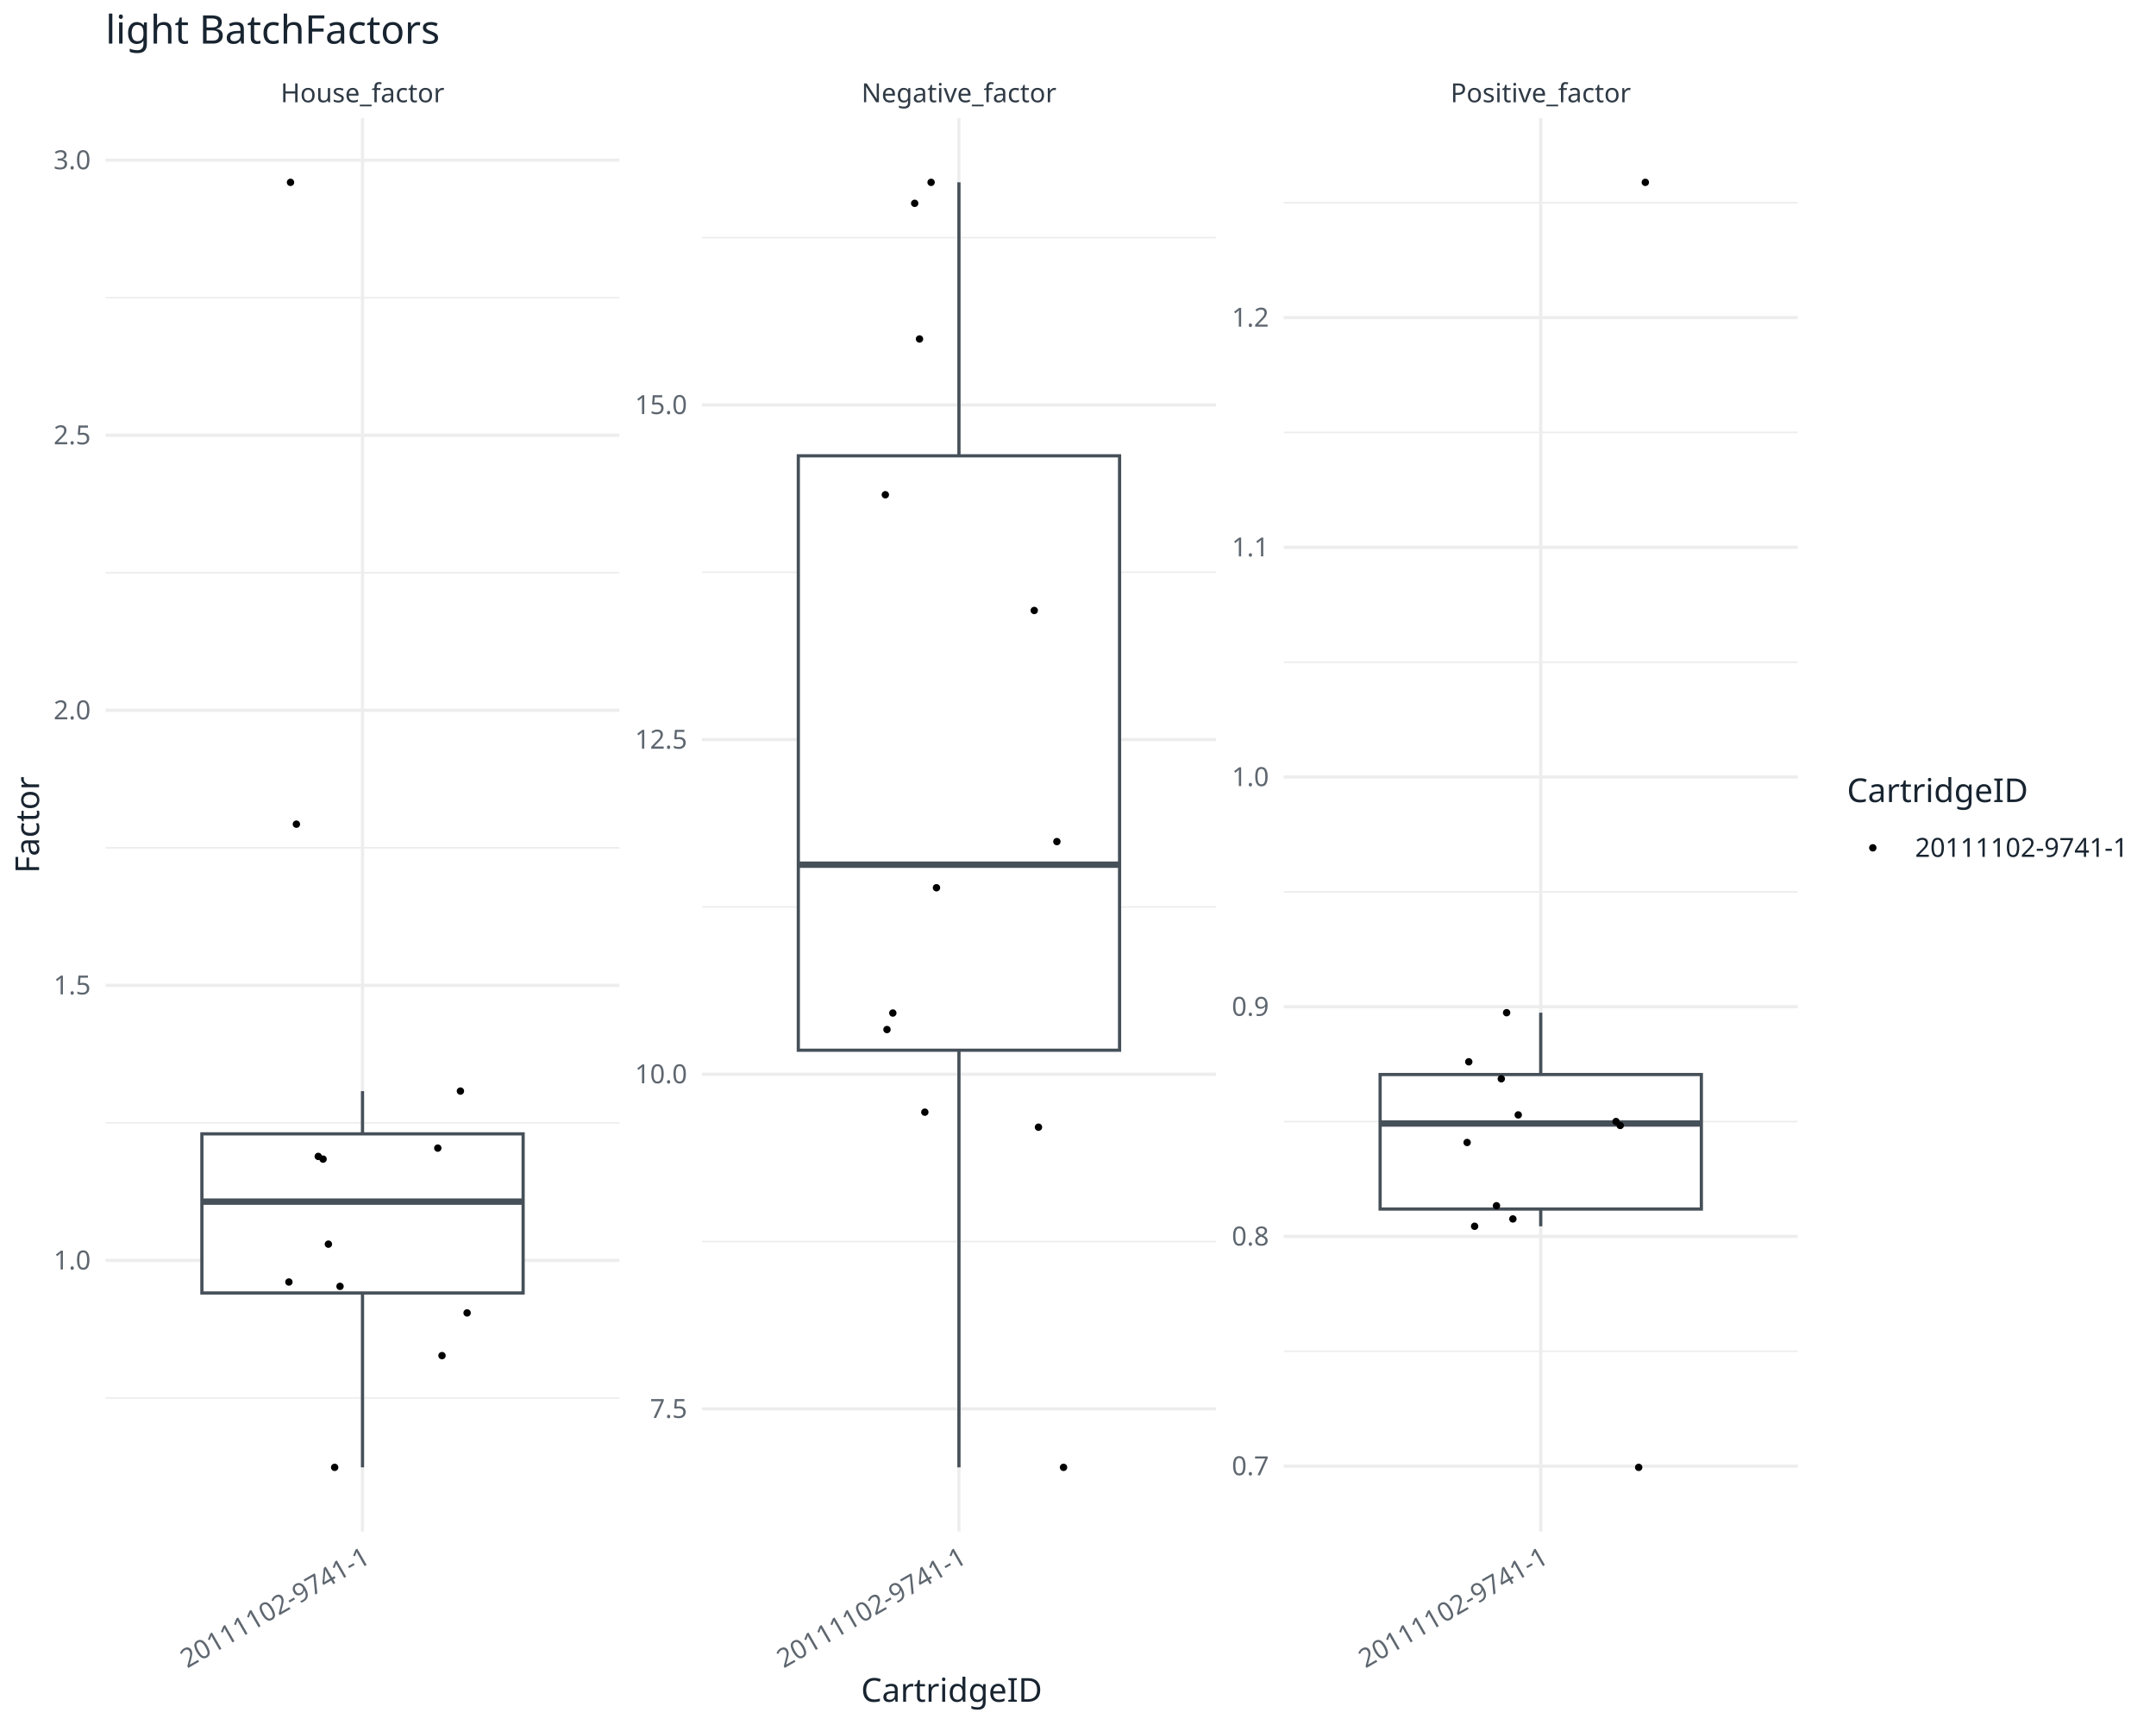
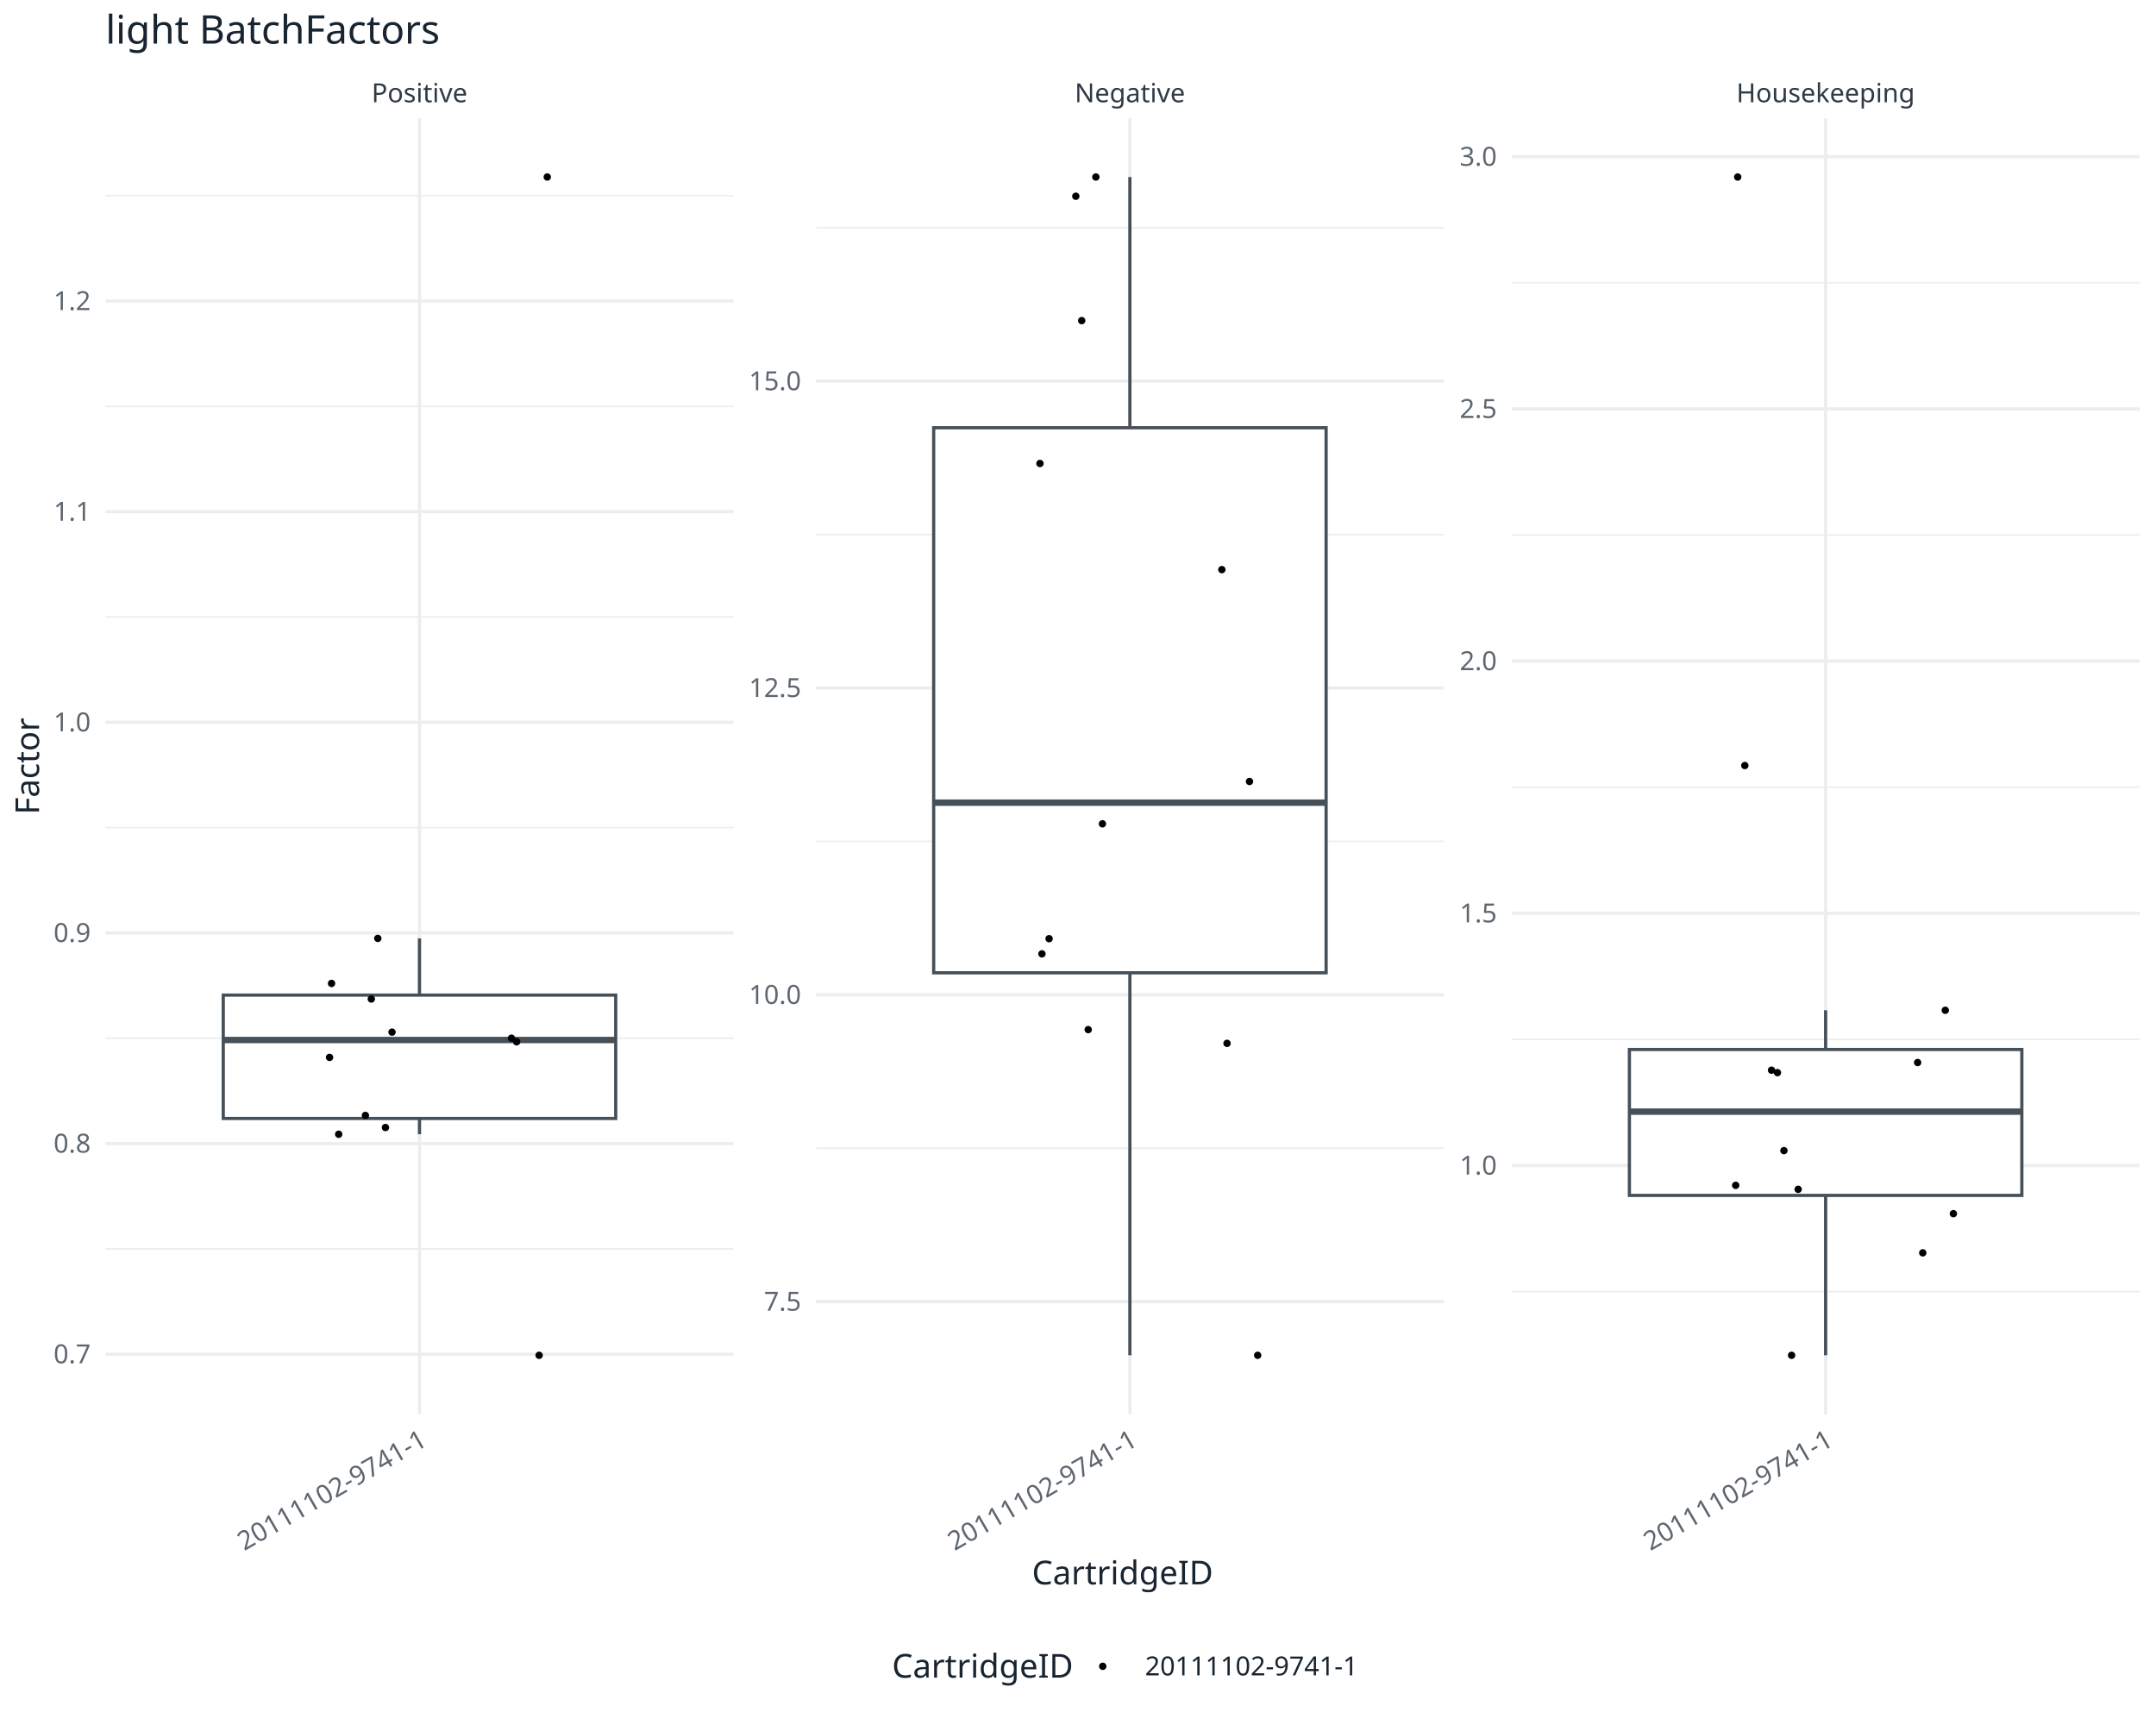
<svg xmlns="http://www.w3.org/2000/svg" class="svglite" data-engine-version="2.0" width="720.00pt" height="576.00pt" viewBox="0 0 720.00 576.00">
  <defs>
    <style type="text/css">
    .svglite line, .svglite polyline, .svglite polygon, .svglite path, .svglite rect, .svglite circle {
      fill: none;
      stroke: #000000;
      stroke-linecap: round;
      stroke-linejoin: round;
      stroke-miterlimit: 10.00;
    }
  </style>
  </defs>
  <rect width="100%" height="100%" style="stroke: none; fill: #FFFFFF;" />
  <defs>
    <clipPath id="cpMC4wMHw3MjAuMDB8MC4wMHw1NzYuMDA=">
      <rect x="0.00" y="0.00" width="720.00" height="576.00" />
    </clipPath>
  </defs>
  <g clip-path="url(#cpMC4wMHw3MjAuMDB8MC4wMHw1NzYuMDA=)">
    <rect x="0" y="0.00" width="720.00" height="576.00" style="stroke-width: 1.07; stroke: none; fill: #FFFFFF;" />
  </g>
  <defs>
-     <clipPath id="cpMzUuMjR8MjA2Ljg4fDM5LjQzfDUxMS40Mg==">
-       <rect x="35.24" y="39.43" width="171.64" height="471.99" />
+     <clipPath id="cpMzUuMjR8MjQ0Ljk0fDM5LjQzfDQ3Mi4yMw==">
+       <rect x="35.24" y="39.43" width="209.70" height="432.79" />
    </clipPath>
  </defs>
-   <g clip-path="url(#cpMzUuMjR8MjA2Ljg4fDM5LjQzfDUxMS40Mg==)">
-     <polyline points="35.24,466.78 206.88,466.78 " style="stroke-width: 0.53; stroke: #EDEDEE; stroke-linecap: butt;" />
-     <polyline points="35.24,374.94 206.88,374.94 " style="stroke-width: 0.53; stroke: #EDEDEE; stroke-linecap: butt;" />
-     <polyline points="35.24,283.09 206.88,283.09 " style="stroke-width: 0.53; stroke: #EDEDEE; stroke-linecap: butt;" />
-     <polyline points="35.24,191.25 206.88,191.25 " style="stroke-width: 0.53; stroke: #EDEDEE; stroke-linecap: butt;" />
-     <polyline points="35.24,99.41 206.88,99.41 " style="stroke-width: 0.53; stroke: #EDEDEE; stroke-linecap: butt;" />
-     <polyline points="35.24,420.86 206.88,420.86 " style="stroke-width: 1.07; stroke: #EDEDEE; stroke-linecap: butt;" />
-     <polyline points="35.24,329.01 206.88,329.01 " style="stroke-width: 1.07; stroke: #EDEDEE; stroke-linecap: butt;" />
-     <polyline points="35.24,237.17 206.88,237.17 " style="stroke-width: 1.07; stroke: #EDEDEE; stroke-linecap: butt;" />
-     <polyline points="35.24,145.33 206.88,145.33 " style="stroke-width: 1.07; stroke: #EDEDEE; stroke-linecap: butt;" />
-     <polyline points="35.24,53.48 206.88,53.48 " style="stroke-width: 1.07; stroke: #EDEDEE; stroke-linecap: butt;" />
-     <polyline points="121.06,511.42 121.06,39.43 " style="stroke-width: 1.07; stroke: #EDEDEE; stroke-linecap: butt;" />
-     <line x1="121.06" y1="378.61" x2="121.06" y2="364.33" style="stroke-width: 1.07; stroke: #465059; stroke-linecap: butt;" />
-     <line x1="121.06" y1="431.74" x2="121.06" y2="489.97" style="stroke-width: 1.07; stroke: #465059; stroke-linecap: butt;" />
-     <polygon points="67.42,378.61 67.42,431.74 174.70,431.74 174.70,378.61 67.42,378.61 " style="stroke-width: 1.07; stroke: #465059; stroke-linecap: butt; stroke-linejoin: miter; fill: #FFFFFF;" />
-     <line x1="67.42" y1="401.24" x2="174.70" y2="401.24" style="stroke-width: 2.13; stroke: #465059; stroke-linecap: butt; stroke-linejoin: miter;" />
-     <circle cx="111.76" cy="489.97" r="0.89" style="stroke-width: 0.71; fill: #000000;" />
-     <circle cx="147.61" cy="452.66" r="0.89" style="stroke-width: 0.71; fill: #000000;" />
-     <circle cx="109.67" cy="415.44" r="0.89" style="stroke-width: 0.71; fill: #000000;" />
-     <circle cx="98.98" cy="275.20" r="0.89" style="stroke-width: 0.71; fill: #000000;" />
-     <circle cx="107.89" cy="387.04" r="0.89" style="stroke-width: 0.71; fill: #000000;" />
-     <circle cx="146.20" cy="383.37" r="0.89" style="stroke-width: 0.71; fill: #000000;" />
-     <circle cx="97.02" cy="60.89" r="0.89" style="stroke-width: 0.71; fill: #000000;" />
-     <circle cx="155.99" cy="438.40" r="0.89" style="stroke-width: 0.71; fill: #000000;" />
-     <circle cx="113.55" cy="429.53" r="0.89" style="stroke-width: 0.71; fill: #000000;" />
-     <circle cx="106.28" cy="386.14" r="0.89" style="stroke-width: 0.71; fill: #000000;" />
-     <circle cx="96.48" cy="428.08" r="0.89" style="stroke-width: 0.71; fill: #000000;" />
-     <circle cx="153.76" cy="364.33" r="0.89" style="stroke-width: 0.71; fill: #000000;" />
+   <g clip-path="url(#cpMzUuMjR8MjQ0Ljk0fDM5LjQzfDQ3Mi4yMw==)">
+     <polyline points="35.24,417.01 244.94,417.01 " style="stroke-width: 0.53; stroke: #EDEDEE; stroke-linecap: butt;" />
+     <polyline points="35.24,346.68 244.94,346.68 " style="stroke-width: 0.53; stroke: #EDEDEE; stroke-linecap: butt;" />
+     <polyline points="35.24,276.35 244.94,276.35 " style="stroke-width: 0.53; stroke: #EDEDEE; stroke-linecap: butt;" />
+     <polyline points="35.24,206.02 244.94,206.02 " style="stroke-width: 0.53; stroke: #EDEDEE; stroke-linecap: butt;" />
+     <polyline points="35.24,135.69 244.94,135.69 " style="stroke-width: 0.53; stroke: #EDEDEE; stroke-linecap: butt;" />
+     <polyline points="35.24,65.35 244.94,65.35 " style="stroke-width: 0.53; stroke: #EDEDEE; stroke-linecap: butt;" />
+     <polyline points="35.24,452.18 244.94,452.18 " style="stroke-width: 1.07; stroke: #EDEDEE; stroke-linecap: butt;" />
+     <polyline points="35.24,381.85 244.94,381.85 " style="stroke-width: 1.07; stroke: #EDEDEE; stroke-linecap: butt;" />
+     <polyline points="35.24,311.52 244.94,311.52 " style="stroke-width: 1.07; stroke: #EDEDEE; stroke-linecap: butt;" />
+     <polyline points="35.24,241.18 244.94,241.18 " style="stroke-width: 1.07; stroke: #EDEDEE; stroke-linecap: butt;" />
+     <polyline points="35.24,170.85 244.94,170.85 " style="stroke-width: 1.07; stroke: #EDEDEE; stroke-linecap: butt;" />
+     <polyline points="35.24,100.52 244.94,100.52 " style="stroke-width: 1.07; stroke: #EDEDEE; stroke-linecap: butt;" />
+     <polyline points="140.09,472.23 140.09,39.43 " style="stroke-width: 1.07; stroke: #EDEDEE; stroke-linecap: butt;" />
+     <line x1="140.09" y1="332.28" x2="140.09" y2="313.34" style="stroke-width: 1.07; stroke: #465059; stroke-linecap: butt;" />
+     <line x1="140.09" y1="373.47" x2="140.09" y2="378.74" style="stroke-width: 1.07; stroke: #465059; stroke-linecap: butt;" />
+     <polygon points="74.56,332.28 74.56,373.47 205.62,373.47 205.62,332.28 74.56,332.28 " style="stroke-width: 1.07; stroke: #465059; stroke-linecap: butt; stroke-linejoin: miter; fill: #FFFFFF;" />
+     <line x1="74.56" y1="347.27" x2="205.62" y2="347.27" style="stroke-width: 2.13; stroke: #465059; stroke-linecap: butt; stroke-linejoin: miter;" />
+     <circle cx="128.72" cy="376.49" r="0.89" style="stroke-width: 0.71; fill: #000000;" />
+     <circle cx="172.53" cy="347.87" r="0.89" style="stroke-width: 0.71; fill: #000000;" />
+     <circle cx="126.17" cy="313.34" r="0.89" style="stroke-width: 0.71; fill: #000000;" />
+     <circle cx="113.11" cy="378.74" r="0.89" style="stroke-width: 0.71; fill: #000000;" />
+     <circle cx="124.00" cy="333.58" r="0.89" style="stroke-width: 0.71; fill: #000000;" />
+     <circle cx="170.81" cy="346.67" r="0.89" style="stroke-width: 0.71; fill: #000000;" />
+     <circle cx="110.72" cy="328.38" r="0.89" style="stroke-width: 0.71; fill: #000000;" />
+     <circle cx="182.76" cy="59.11" r="0.89" style="stroke-width: 0.71; fill: #000000;" />
+     <circle cx="130.92" cy="344.64" r="0.89" style="stroke-width: 0.71; fill: #000000;" />
+     <circle cx="122.03" cy="372.46" r="0.89" style="stroke-width: 0.71; fill: #000000;" />
+     <circle cx="110.06" cy="353.08" r="0.89" style="stroke-width: 0.71; fill: #000000;" />
+     <circle cx="180.04" cy="452.55" r="0.89" style="stroke-width: 0.71; fill: #000000;" />
  </g>
  <g clip-path="url(#cpMC4wMHw3MjAuMDB8MC4wMHw1NzYuMDA=)">
</g>
  <defs>
-     <clipPath id="cpMjM0LjQyfDQwNi4wNnwzOS40M3w1MTEuNDI=">
-       <rect x="234.42" y="39.43" width="171.64" height="471.99" />
+     <clipPath id="cpMjcyLjQ4fDQ4Mi4xOHwzOS40M3w0NzIuMjM=">
+       <rect x="272.48" y="39.43" width="209.70" height="432.79" />
    </clipPath>
  </defs>
-   <g clip-path="url(#cpMjM0LjQyfDQwNi4wNnwzOS40M3w1MTEuNDI=)">
-     <polyline points="234.42,414.56 406.06,414.56 " style="stroke-width: 0.53; stroke: #EDEDEE; stroke-linecap: butt;" />
-     <polyline points="234.42,302.82 406.06,302.82 " style="stroke-width: 0.53; stroke: #EDEDEE; stroke-linecap: butt;" />
-     <polyline points="234.42,191.09 406.06,191.09 " style="stroke-width: 0.53; stroke: #EDEDEE; stroke-linecap: butt;" />
-     <polyline points="234.42,79.35 406.06,79.35 " style="stroke-width: 0.53; stroke: #EDEDEE; stroke-linecap: butt;" />
-     <polyline points="234.42,470.43 406.06,470.43 " style="stroke-width: 1.07; stroke: #EDEDEE; stroke-linecap: butt;" />
-     <polyline points="234.42,358.69 406.06,358.69 " style="stroke-width: 1.07; stroke: #EDEDEE; stroke-linecap: butt;" />
-     <polyline points="234.42,246.96 406.06,246.96 " style="stroke-width: 1.07; stroke: #EDEDEE; stroke-linecap: butt;" />
-     <polyline points="234.42,135.22 406.06,135.22 " style="stroke-width: 1.07; stroke: #EDEDEE; stroke-linecap: butt;" />
-     <polyline points="320.24,511.42 320.24,39.43 " style="stroke-width: 1.07; stroke: #EDEDEE; stroke-linecap: butt;" />
-     <line x1="320.24" y1="152.20" x2="320.24" y2="60.89" style="stroke-width: 1.07; stroke: #465059; stroke-linecap: butt;" />
-     <line x1="320.24" y1="350.68" x2="320.24" y2="489.97" style="stroke-width: 1.07; stroke: #465059; stroke-linecap: butt;" />
-     <polygon points="266.60,152.20 266.60,350.68 373.88,350.68 373.88,152.20 266.60,152.20 " style="stroke-width: 1.07; stroke: #465059; stroke-linecap: butt; stroke-linejoin: miter; fill: #FFFFFF;" />
-     <line x1="266.60" y1="288.73" x2="373.88" y2="288.73" style="stroke-width: 2.13; stroke: #465059; stroke-linecap: butt; stroke-linejoin: miter;" />
-     <circle cx="310.94" cy="60.89" r="0.89" style="stroke-width: 0.71; fill: #000000;" />
-     <circle cx="346.80" cy="376.38" r="0.89" style="stroke-width: 0.71; fill: #000000;" />
-     <circle cx="308.85" cy="371.37" r="0.89" style="stroke-width: 0.71; fill: #000000;" />
-     <circle cx="298.16" cy="338.26" r="0.89" style="stroke-width: 0.71; fill: #000000;" />
-     <circle cx="307.07" cy="113.19" r="0.89" style="stroke-width: 0.71; fill: #000000;" />
-     <circle cx="345.39" cy="203.85" r="0.89" style="stroke-width: 0.71; fill: #000000;" />
-     <circle cx="296.21" cy="343.78" r="0.89" style="stroke-width: 0.71; fill: #000000;" />
-     <circle cx="355.17" cy="489.97" r="0.89" style="stroke-width: 0.71; fill: #000000;" />
-     <circle cx="312.74" cy="296.43" r="0.89" style="stroke-width: 0.71; fill: #000000;" />
-     <circle cx="305.46" cy="67.89" r="0.89" style="stroke-width: 0.71; fill: #000000;" />
-     <circle cx="295.66" cy="165.20" r="0.89" style="stroke-width: 0.71; fill: #000000;" />
-     <circle cx="352.95" cy="281.02" r="0.89" style="stroke-width: 0.71; fill: #000000;" />
+   <g clip-path="url(#cpMjcyLjQ4fDQ4Mi4xOHwzOS40M3w0NzIuMjM=)">
+     <polyline points="272.48,383.41 482.18,383.41 " style="stroke-width: 0.53; stroke: #EDEDEE; stroke-linecap: butt;" />
+     <polyline points="272.48,280.95 482.18,280.95 " style="stroke-width: 0.53; stroke: #EDEDEE; stroke-linecap: butt;" />
+     <polyline points="272.48,178.49 482.18,178.49 " style="stroke-width: 0.53; stroke: #EDEDEE; stroke-linecap: butt;" />
+     <polyline points="272.48,76.04 482.18,76.04 " style="stroke-width: 0.53; stroke: #EDEDEE; stroke-linecap: butt;" />
+     <polyline points="272.48,434.63 482.18,434.63 " style="stroke-width: 1.07; stroke: #EDEDEE; stroke-linecap: butt;" />
+     <polyline points="272.48,332.18 482.18,332.18 " style="stroke-width: 1.07; stroke: #EDEDEE; stroke-linecap: butt;" />
+     <polyline points="272.48,229.72 482.18,229.72 " style="stroke-width: 1.07; stroke: #EDEDEE; stroke-linecap: butt;" />
+     <polyline points="272.48,127.26 482.18,127.26 " style="stroke-width: 1.07; stroke: #EDEDEE; stroke-linecap: butt;" />
+     <polyline points="377.33,472.23 377.33,39.43 " style="stroke-width: 1.07; stroke: #EDEDEE; stroke-linecap: butt;" />
+     <line x1="377.33" y1="142.83" x2="377.33" y2="59.11" style="stroke-width: 1.07; stroke: #465059; stroke-linecap: butt;" />
+     <line x1="377.33" y1="324.83" x2="377.33" y2="452.55" style="stroke-width: 1.07; stroke: #465059; stroke-linecap: butt;" />
+     <polygon points="311.80,142.83 311.80,324.83 442.86,324.83 442.86,142.83 311.80,142.83 " style="stroke-width: 1.07; stroke: #465059; stroke-linecap: butt; stroke-linejoin: miter; fill: #FFFFFF;" />
+     <line x1="311.80" y1="268.02" x2="442.86" y2="268.02" style="stroke-width: 2.13; stroke: #465059; stroke-linecap: butt; stroke-linejoin: miter;" />
+     <circle cx="365.96" cy="59.11" r="0.89" style="stroke-width: 0.71; fill: #000000;" />
+     <circle cx="409.77" cy="348.39" r="0.89" style="stroke-width: 0.71; fill: #000000;" />
+     <circle cx="363.41" cy="343.80" r="0.89" style="stroke-width: 0.71; fill: #000000;" />
+     <circle cx="350.35" cy="313.44" r="0.89" style="stroke-width: 0.71; fill: #000000;" />
+     <circle cx="361.24" cy="107.06" r="0.89" style="stroke-width: 0.71; fill: #000000;" />
+     <circle cx="408.04" cy="190.20" r="0.89" style="stroke-width: 0.71; fill: #000000;" />
+     <circle cx="347.96" cy="318.50" r="0.89" style="stroke-width: 0.71; fill: #000000;" />
+     <circle cx="420.00" cy="452.55" r="0.89" style="stroke-width: 0.71; fill: #000000;" />
+     <circle cx="368.16" cy="275.09" r="0.89" style="stroke-width: 0.71; fill: #000000;" />
+     <circle cx="359.27" cy="65.53" r="0.89" style="stroke-width: 0.71; fill: #000000;" />
+     <circle cx="347.30" cy="154.76" r="0.89" style="stroke-width: 0.71; fill: #000000;" />
+     <circle cx="417.28" cy="260.95" r="0.89" style="stroke-width: 0.71; fill: #000000;" />
  </g>
  <g clip-path="url(#cpMC4wMHw3MjAuMDB8MC4wMHw1NzYuMDA=)">
</g>
  <defs>
-     <clipPath id="cpNDI4LjcxfDYwMC4zNXwzOS40M3w1MTEuNDI=">
-       <rect x="428.71" y="39.43" width="171.64" height="471.99" />
+     <clipPath id="cpNTA0LjgyfDcxNC41MnwzOS40M3w0NzIuMjM=">
+       <rect x="504.82" y="39.43" width="209.70" height="432.79" />
    </clipPath>
  </defs>
-   <g clip-path="url(#cpNDI4LjcxfDYwMC4zNXwzOS40M3w1MTEuNDI=)">
-     <polyline points="428.71,451.21 600.35,451.21 " style="stroke-width: 0.53; stroke: #EDEDEE; stroke-linecap: butt;" />
-     <polyline points="428.71,374.51 600.35,374.51 " style="stroke-width: 0.53; stroke: #EDEDEE; stroke-linecap: butt;" />
-     <polyline points="428.71,297.81 600.35,297.81 " style="stroke-width: 0.53; stroke: #EDEDEE; stroke-linecap: butt;" />
-     <polyline points="428.71,221.11 600.35,221.11 " style="stroke-width: 0.53; stroke: #EDEDEE; stroke-linecap: butt;" />
-     <polyline points="428.71,144.40 600.35,144.40 " style="stroke-width: 0.53; stroke: #EDEDEE; stroke-linecap: butt;" />
-     <polyline points="428.71,67.70 600.35,67.70 " style="stroke-width: 0.53; stroke: #EDEDEE; stroke-linecap: butt;" />
-     <polyline points="428.71,489.56 600.35,489.56 " style="stroke-width: 1.07; stroke: #EDEDEE; stroke-linecap: butt;" />
-     <polyline points="428.71,412.86 600.35,412.86 " style="stroke-width: 1.07; stroke: #EDEDEE; stroke-linecap: butt;" />
-     <polyline points="428.71,336.16 600.35,336.16 " style="stroke-width: 1.07; stroke: #EDEDEE; stroke-linecap: butt;" />
-     <polyline points="428.71,259.46 600.35,259.46 " style="stroke-width: 1.07; stroke: #EDEDEE; stroke-linecap: butt;" />
-     <polyline points="428.71,182.75 600.35,182.75 " style="stroke-width: 1.07; stroke: #EDEDEE; stroke-linecap: butt;" />
-     <polyline points="428.71,106.05 600.35,106.05 " style="stroke-width: 1.07; stroke: #EDEDEE; stroke-linecap: butt;" />
-     <polyline points="514.53,511.42 514.53,39.43 " style="stroke-width: 1.07; stroke: #EDEDEE; stroke-linecap: butt;" />
-     <line x1="514.53" y1="358.80" x2="514.53" y2="338.15" style="stroke-width: 1.07; stroke: #465059; stroke-linecap: butt;" />
-     <line x1="514.53" y1="403.72" x2="514.53" y2="409.47" style="stroke-width: 1.07; stroke: #465059; stroke-linecap: butt;" />
-     <polygon points="460.89,358.80 460.89,403.72 568.17,403.72 568.17,358.80 460.89,358.80 " style="stroke-width: 1.07; stroke: #465059; stroke-linecap: butt; stroke-linejoin: miter; fill: #FFFFFF;" />
-     <line x1="460.89" y1="375.15" x2="568.17" y2="375.15" style="stroke-width: 2.13; stroke: #465059; stroke-linecap: butt; stroke-linejoin: miter;" />
-     <circle cx="505.23" cy="407.02" r="0.89" style="stroke-width: 0.71; fill: #000000;" />
-     <circle cx="541.08" cy="375.81" r="0.89" style="stroke-width: 0.71; fill: #000000;" />
-     <circle cx="503.14" cy="338.15" r="0.89" style="stroke-width: 0.71; fill: #000000;" />
-     <circle cx="492.45" cy="409.47" r="0.89" style="stroke-width: 0.71; fill: #000000;" />
-     <circle cx="501.36" cy="360.22" r="0.89" style="stroke-width: 0.71; fill: #000000;" />
-     <circle cx="539.67" cy="374.50" r="0.89" style="stroke-width: 0.71; fill: #000000;" />
-     <circle cx="490.50" cy="354.55" r="0.89" style="stroke-width: 0.71; fill: #000000;" />
-     <circle cx="549.46" cy="60.89" r="0.89" style="stroke-width: 0.71; fill: #000000;" />
-     <circle cx="507.02" cy="372.28" r="0.89" style="stroke-width: 0.71; fill: #000000;" />
-     <circle cx="499.75" cy="402.62" r="0.89" style="stroke-width: 0.71; fill: #000000;" />
-     <circle cx="489.95" cy="381.49" r="0.89" style="stroke-width: 0.71; fill: #000000;" />
-     <circle cx="547.24" cy="489.97" r="0.89" style="stroke-width: 0.71; fill: #000000;" />
+   <g clip-path="url(#cpNTA0LjgyfDcxNC41MnwzOS40M3w0NzIuMjM=)">
+     <polyline points="504.82,431.29 714.52,431.29 " style="stroke-width: 0.53; stroke: #EDEDEE; stroke-linecap: butt;" />
+     <polyline points="504.82,347.07 714.52,347.07 " style="stroke-width: 0.53; stroke: #EDEDEE; stroke-linecap: butt;" />
+     <polyline points="504.82,262.86 714.52,262.86 " style="stroke-width: 0.53; stroke: #EDEDEE; stroke-linecap: butt;" />
+     <polyline points="504.82,178.64 714.52,178.64 " style="stroke-width: 0.53; stroke: #EDEDEE; stroke-linecap: butt;" />
+     <polyline points="504.82,94.42 714.52,94.42 " style="stroke-width: 0.53; stroke: #EDEDEE; stroke-linecap: butt;" />
+     <polyline points="504.82,389.18 714.52,389.18 " style="stroke-width: 1.07; stroke: #EDEDEE; stroke-linecap: butt;" />
+     <polyline points="504.82,304.96 714.52,304.96 " style="stroke-width: 1.07; stroke: #EDEDEE; stroke-linecap: butt;" />
+     <polyline points="504.82,220.75 714.52,220.75 " style="stroke-width: 1.07; stroke: #EDEDEE; stroke-linecap: butt;" />
+     <polyline points="504.82,136.53 714.52,136.53 " style="stroke-width: 1.07; stroke: #EDEDEE; stroke-linecap: butt;" />
+     <polyline points="504.82,52.32 714.52,52.32 " style="stroke-width: 1.07; stroke: #EDEDEE; stroke-linecap: butt;" />
+     <polyline points="609.67,472.23 609.67,39.43 " style="stroke-width: 1.07; stroke: #EDEDEE; stroke-linecap: butt;" />
+     <line x1="609.67" y1="350.44" x2="609.67" y2="337.35" style="stroke-width: 1.07; stroke: #465059; stroke-linecap: butt;" />
+     <line x1="609.67" y1="399.16" x2="609.67" y2="452.55" style="stroke-width: 1.07; stroke: #465059; stroke-linecap: butt;" />
+     <polygon points="544.14,350.44 544.14,399.16 675.20,399.16 675.20,350.44 544.14,350.44 " style="stroke-width: 1.07; stroke: #465059; stroke-linecap: butt; stroke-linejoin: miter; fill: #FFFFFF;" />
+     <line x1="544.14" y1="371.19" x2="675.20" y2="371.19" style="stroke-width: 2.13; stroke: #465059; stroke-linecap: butt; stroke-linejoin: miter;" />
+     <circle cx="598.31" cy="452.55" r="0.89" style="stroke-width: 0.71; fill: #000000;" />
+     <circle cx="642.11" cy="418.34" r="0.89" style="stroke-width: 0.71; fill: #000000;" />
+     <circle cx="595.75" cy="384.21" r="0.89" style="stroke-width: 0.71; fill: #000000;" />
+     <circle cx="582.69" cy="255.62" r="0.89" style="stroke-width: 0.71; fill: #000000;" />
+     <circle cx="593.58" cy="358.17" r="0.89" style="stroke-width: 0.71; fill: #000000;" />
+     <circle cx="640.39" cy="354.80" r="0.89" style="stroke-width: 0.71; fill: #000000;" />
+     <circle cx="580.31" cy="59.11" r="0.89" style="stroke-width: 0.71; fill: #000000;" />
+     <circle cx="652.34" cy="405.26" r="0.89" style="stroke-width: 0.71; fill: #000000;" />
+     <circle cx="600.50" cy="397.13" r="0.89" style="stroke-width: 0.71; fill: #000000;" />
+     <circle cx="591.61" cy="357.35" r="0.89" style="stroke-width: 0.71; fill: #000000;" />
+     <circle cx="579.64" cy="395.80" r="0.89" style="stroke-width: 0.71; fill: #000000;" />
+     <circle cx="649.63" cy="337.35" r="0.89" style="stroke-width: 0.71; fill: #000000;" />
  </g>
  <g clip-path="url(#cpMC4wMHw3MjAuMDB8MC4wMHw1NzYuMDA=)">
</g>
  <defs>
-     <clipPath id="cpMzUuMjR8MjA2Ljg4fDIyLjc4fDM5LjQz">
-       <rect x="35.24" y="22.78" width="171.64" height="16.65" />
+     <clipPath id="cpMzUuMjR8MjQ0Ljk0fDIyLjc4fDM5LjQz">
+       <rect x="35.24" y="22.78" width="209.70" height="16.65" />
    </clipPath>
  </defs>
-   <g clip-path="url(#cpMzUuMjR8MjA2Ljg4fDIyLjc4fDM5LjQz)">
-     <text x="121.06" y="34.14" text-anchor="middle" style="font-size: 8.80px; fill: #2F3A45; font-family: sans;" textLength="52.35px" lengthAdjust="spacingAndGlyphs">House_factor</text>
+   <g clip-path="url(#cpMzUuMjR8MjQ0Ljk0fDIyLjc4fDM5LjQz)">
+     <text x="140.09" y="34.14" text-anchor="middle" style="font-size: 8.80px; fill: #2F3A45; font-family: sans;" textLength="30.82px" lengthAdjust="spacingAndGlyphs">Positive</text>
  </g>
  <g clip-path="url(#cpMC4wMHw3MjAuMDB8MC4wMHw1NzYuMDA=)">
</g>
  <defs>
-     <clipPath id="cpMjM0LjQyfDQwNi4wNnwyMi43OHwzOS40Mw==">
-       <rect x="234.42" y="22.78" width="171.64" height="16.65" />
+     <clipPath id="cpMjcyLjQ4fDQ4Mi4xOHwyMi43OHwzOS40Mw==">
+       <rect x="272.48" y="22.78" width="209.70" height="16.65" />
    </clipPath>
  </defs>
-   <g clip-path="url(#cpMjM0LjQyfDQwNi4wNnwyMi43OHwzOS40Mw==)">
-     <text x="320.24" y="34.14" text-anchor="middle" style="font-size: 8.80px; fill: #2F3A45; font-family: sans;" textLength="61.64px" lengthAdjust="spacingAndGlyphs">Negative_factor</text>
+   <g clip-path="url(#cpMjcyLjQ4fDQ4Mi4xOHwyMi43OHwzOS40Mw==)">
+     <text x="377.33" y="34.14" text-anchor="middle" style="font-size: 8.80px; fill: #2F3A45; font-family: sans;" textLength="34.74px" lengthAdjust="spacingAndGlyphs">Negative</text>
  </g>
  <g clip-path="url(#cpMC4wMHw3MjAuMDB8MC4wMHw1NzYuMDA=)">
</g>
  <defs>
-     <clipPath id="cpNDI4LjcxfDYwMC4zNXwyMi43OHwzOS40Mw==">
-       <rect x="428.71" y="22.78" width="171.64" height="16.65" />
+     <clipPath id="cpNTA0LjgyfDcxNC41MnwyMi43OHwzOS40Mw==">
+       <rect x="504.82" y="22.78" width="209.70" height="16.65" />
    </clipPath>
  </defs>
-   <g clip-path="url(#cpNDI4LjcxfDYwMC4zNXwyMi43OHwzOS40Mw==)">
-     <text x="514.53" y="34.14" text-anchor="middle" style="font-size: 8.80px; fill: #2F3A45; font-family: sans;" textLength="57.73px" lengthAdjust="spacingAndGlyphs">Positive_factor</text>
+   <g clip-path="url(#cpNTA0LjgyfDcxNC41MnwyMi43OHwzOS40Mw==)">
+     <text x="609.67" y="34.14" text-anchor="middle" style="font-size: 8.80px; fill: #2F3A45; font-family: sans;" textLength="56.27px" lengthAdjust="spacingAndGlyphs">Housekeeping</text>
  </g>
  <g clip-path="url(#cpMC4wMHw3MjAuMDB8MC4wMHw1NzYuMDA=)">
-     <text transform="translate(124.09,521.60) rotate(-30)" text-anchor="end" style="font-size: 8.80px; fill: #5E666F; font-family: sans;" textLength="69.49px" lengthAdjust="spacingAndGlyphs">20111102-9741-1</text>
-     <text transform="translate(323.27,521.60) rotate(-30)" text-anchor="end" style="font-size: 8.80px; fill: #5E666F; font-family: sans;" textLength="69.49px" lengthAdjust="spacingAndGlyphs">20111102-9741-1</text>
-     <text transform="translate(517.56,521.60) rotate(-30)" text-anchor="end" style="font-size: 8.80px; fill: #5E666F; font-family: sans;" textLength="69.49px" lengthAdjust="spacingAndGlyphs">20111102-9741-1</text>
-     <text x="423.78" y="492.59" text-anchor="end" style="font-size: 8.80px; fill: #5E666F; font-family: sans;" textLength="12.23px" lengthAdjust="spacingAndGlyphs">0.7</text>
-     <text x="423.78" y="415.89" text-anchor="end" style="font-size: 8.80px; fill: #5E666F; font-family: sans;" textLength="12.23px" lengthAdjust="spacingAndGlyphs">0.8</text>
-     <text x="423.78" y="339.19" text-anchor="end" style="font-size: 8.80px; fill: #5E666F; font-family: sans;" textLength="12.23px" lengthAdjust="spacingAndGlyphs">0.9</text>
-     <text x="423.78" y="262.48" text-anchor="end" style="font-size: 8.80px; fill: #5E666F; font-family: sans;" textLength="12.23px" lengthAdjust="spacingAndGlyphs">1.0</text>
-     <text x="423.78" y="185.78" text-anchor="end" style="font-size: 8.80px; fill: #5E666F; font-family: sans;" textLength="12.23px" lengthAdjust="spacingAndGlyphs">1.1</text>
-     <text x="423.78" y="109.08" text-anchor="end" style="font-size: 8.80px; fill: #5E666F; font-family: sans;" textLength="12.23px" lengthAdjust="spacingAndGlyphs">1.2</text>
-     <text x="229.49" y="473.46" text-anchor="end" style="font-size: 8.80px; fill: #5E666F; font-family: sans;" textLength="12.23px" lengthAdjust="spacingAndGlyphs">7.5</text>
-     <text x="229.49" y="361.72" text-anchor="end" style="font-size: 8.80px; fill: #5E666F; font-family: sans;" textLength="17.13px" lengthAdjust="spacingAndGlyphs">10.0</text>
-     <text x="229.49" y="249.98" text-anchor="end" style="font-size: 8.80px; fill: #5E666F; font-family: sans;" textLength="17.13px" lengthAdjust="spacingAndGlyphs">12.5</text>
-     <text x="229.49" y="138.25" text-anchor="end" style="font-size: 8.80px; fill: #5E666F; font-family: sans;" textLength="17.13px" lengthAdjust="spacingAndGlyphs">15.0</text>
-     <text x="30.31" y="423.89" text-anchor="end" style="font-size: 8.80px; fill: #5E666F; font-family: sans;" textLength="12.23px" lengthAdjust="spacingAndGlyphs">1.0</text>
-     <text x="30.31" y="332.04" text-anchor="end" style="font-size: 8.80px; fill: #5E666F; font-family: sans;" textLength="12.23px" lengthAdjust="spacingAndGlyphs">1.5</text>
-     <text x="30.31" y="240.20" text-anchor="end" style="font-size: 8.80px; fill: #5E666F; font-family: sans;" textLength="12.23px" lengthAdjust="spacingAndGlyphs">2.0</text>
-     <text x="30.31" y="148.36" text-anchor="end" style="font-size: 8.80px; fill: #5E666F; font-family: sans;" textLength="12.23px" lengthAdjust="spacingAndGlyphs">2.5</text>
-     <text x="30.31" y="56.51" text-anchor="end" style="font-size: 8.80px; fill: #5E666F; font-family: sans;" textLength="12.23px" lengthAdjust="spacingAndGlyphs">3.0</text>
-     <text x="317.80" y="568.24" text-anchor="middle" style="font-size: 11.00px; fill: #182430; font-family: sans;" textLength="56.25px" lengthAdjust="spacingAndGlyphs">CartridgeID</text>
-     <text transform="translate(13.05,275.43) rotate(-90)" text-anchor="middle" style="font-size: 11.00px; fill: #182430; font-family: sans;" textLength="31.18px" lengthAdjust="spacingAndGlyphs">Factor</text>
-     <text x="616.79" y="267.83" style="font-size: 11.00px; fill: #182430; font-family: sans;" textLength="56.25px" lengthAdjust="spacingAndGlyphs">CartridgeID</text>
-     <circle cx="625.43" cy="283.10" r="0.89" style="stroke-width: 0.71; fill: #000000;" />
-     <text x="639.55" y="286.12" style="font-size: 8.80px; fill: #182430; font-family: sans;" textLength="69.49px" lengthAdjust="spacingAndGlyphs">20111102-9741-1</text>
+     <text transform="translate(143.12,482.40) rotate(-30)" text-anchor="end" style="font-size: 8.80px; fill: #5E666F; font-family: sans;" textLength="69.49px" lengthAdjust="spacingAndGlyphs">20111102-9741-1</text>
+     <text transform="translate(380.35,482.40) rotate(-30)" text-anchor="end" style="font-size: 8.80px; fill: #5E666F; font-family: sans;" textLength="69.49px" lengthAdjust="spacingAndGlyphs">20111102-9741-1</text>
+     <text transform="translate(612.70,482.40) rotate(-30)" text-anchor="end" style="font-size: 8.80px; fill: #5E666F; font-family: sans;" textLength="69.49px" lengthAdjust="spacingAndGlyphs">20111102-9741-1</text>
+     <text x="499.89" y="392.21" text-anchor="end" style="font-size: 8.80px; fill: #5E666F; font-family: sans;" textLength="12.23px" lengthAdjust="spacingAndGlyphs">1.0</text>
+     <text x="499.89" y="307.99" text-anchor="end" style="font-size: 8.80px; fill: #5E666F; font-family: sans;" textLength="12.23px" lengthAdjust="spacingAndGlyphs">1.5</text>
+     <text x="499.89" y="223.78" text-anchor="end" style="font-size: 8.80px; fill: #5E666F; font-family: sans;" textLength="12.23px" lengthAdjust="spacingAndGlyphs">2.0</text>
+     <text x="499.89" y="139.56" text-anchor="end" style="font-size: 8.80px; fill: #5E666F; font-family: sans;" textLength="12.23px" lengthAdjust="spacingAndGlyphs">2.5</text>
+     <text x="499.89" y="55.35" text-anchor="end" style="font-size: 8.80px; fill: #5E666F; font-family: sans;" textLength="12.23px" lengthAdjust="spacingAndGlyphs">3.0</text>
+     <text x="267.55" y="437.66" text-anchor="end" style="font-size: 8.80px; fill: #5E666F; font-family: sans;" textLength="12.23px" lengthAdjust="spacingAndGlyphs">7.5</text>
+     <text x="267.55" y="335.21" text-anchor="end" style="font-size: 8.80px; fill: #5E666F; font-family: sans;" textLength="17.13px" lengthAdjust="spacingAndGlyphs">10.0</text>
+     <text x="267.55" y="232.75" text-anchor="end" style="font-size: 8.80px; fill: #5E666F; font-family: sans;" textLength="17.13px" lengthAdjust="spacingAndGlyphs">12.5</text>
+     <text x="267.55" y="130.29" text-anchor="end" style="font-size: 8.80px; fill: #5E666F; font-family: sans;" textLength="17.13px" lengthAdjust="spacingAndGlyphs">15.0</text>
+     <text x="30.31" y="455.21" text-anchor="end" style="font-size: 8.80px; fill: #5E666F; font-family: sans;" textLength="12.23px" lengthAdjust="spacingAndGlyphs">0.7</text>
+     <text x="30.31" y="384.88" text-anchor="end" style="font-size: 8.80px; fill: #5E666F; font-family: sans;" textLength="12.23px" lengthAdjust="spacingAndGlyphs">0.8</text>
+     <text x="30.31" y="314.54" text-anchor="end" style="font-size: 8.80px; fill: #5E666F; font-family: sans;" textLength="12.23px" lengthAdjust="spacingAndGlyphs">0.9</text>
+     <text x="30.31" y="244.21" text-anchor="end" style="font-size: 8.80px; fill: #5E666F; font-family: sans;" textLength="12.23px" lengthAdjust="spacingAndGlyphs">1.0</text>
+     <text x="30.31" y="173.88" text-anchor="end" style="font-size: 8.80px; fill: #5E666F; font-family: sans;" textLength="12.23px" lengthAdjust="spacingAndGlyphs">1.1</text>
+     <text x="30.31" y="103.55" text-anchor="end" style="font-size: 8.80px; fill: #5E666F; font-family: sans;" textLength="12.23px" lengthAdjust="spacingAndGlyphs">1.2</text>
+     <text x="374.88" y="529.04" text-anchor="middle" style="font-size: 11.00px; fill: #182430; font-family: sans;" textLength="56.25px" lengthAdjust="spacingAndGlyphs">CartridgeID</text>
+     <text transform="translate(13.05,255.83) rotate(-90)" text-anchor="middle" style="font-size: 11.00px; fill: #182430; font-family: sans;" textLength="31.18px" lengthAdjust="spacingAndGlyphs">Factor</text>
+     <text x="297.89" y="560.19" style="font-size: 11.00px; fill: #182430; font-family: sans;" textLength="56.25px" lengthAdjust="spacingAndGlyphs">CartridgeID</text>
+     <circle cx="368.26" cy="556.40" r="0.89" style="stroke-width: 0.71; fill: #000000;" />
+     <text x="382.38" y="559.43" style="font-size: 8.80px; fill: #182430; font-family: sans;" textLength="69.49px" lengthAdjust="spacingAndGlyphs">20111102-9741-1</text>
    <text x="35.24" y="14.56" style="font-size: 13.20px; fill: #182430; font-family: sans;" textLength="105.66px" lengthAdjust="spacingAndGlyphs">light BatchFactors</text>
  </g>
</svg>
